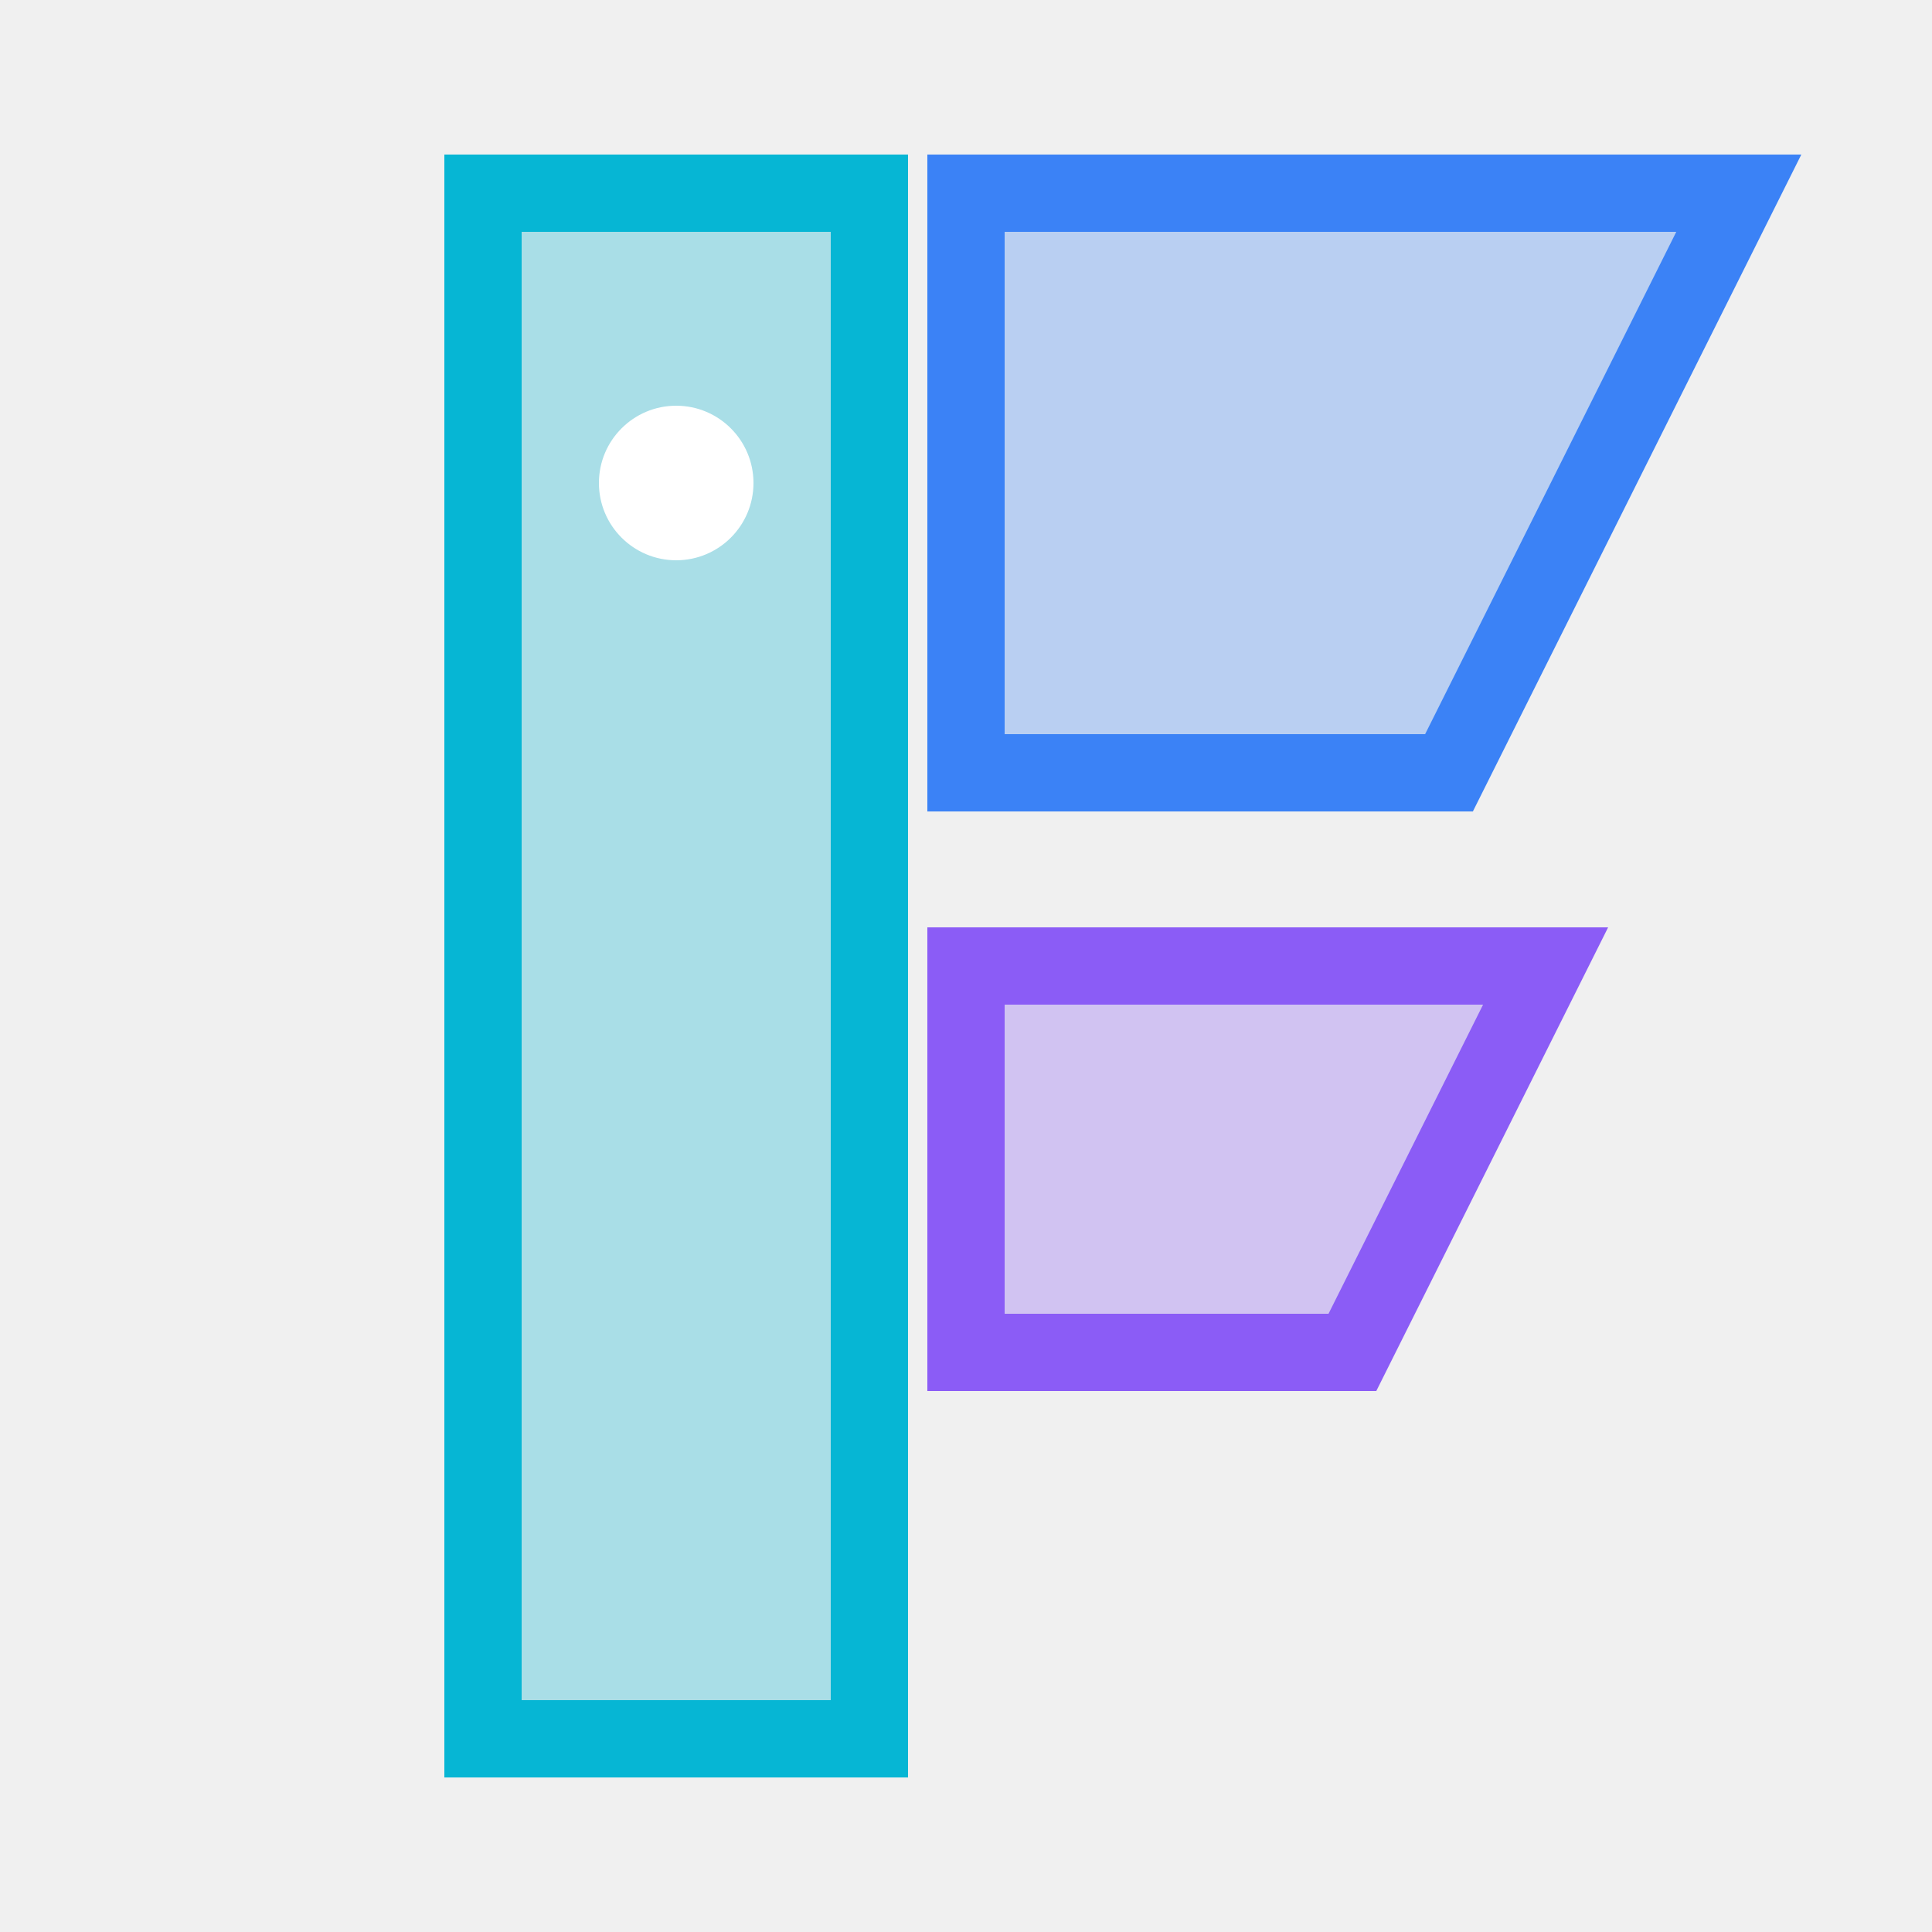
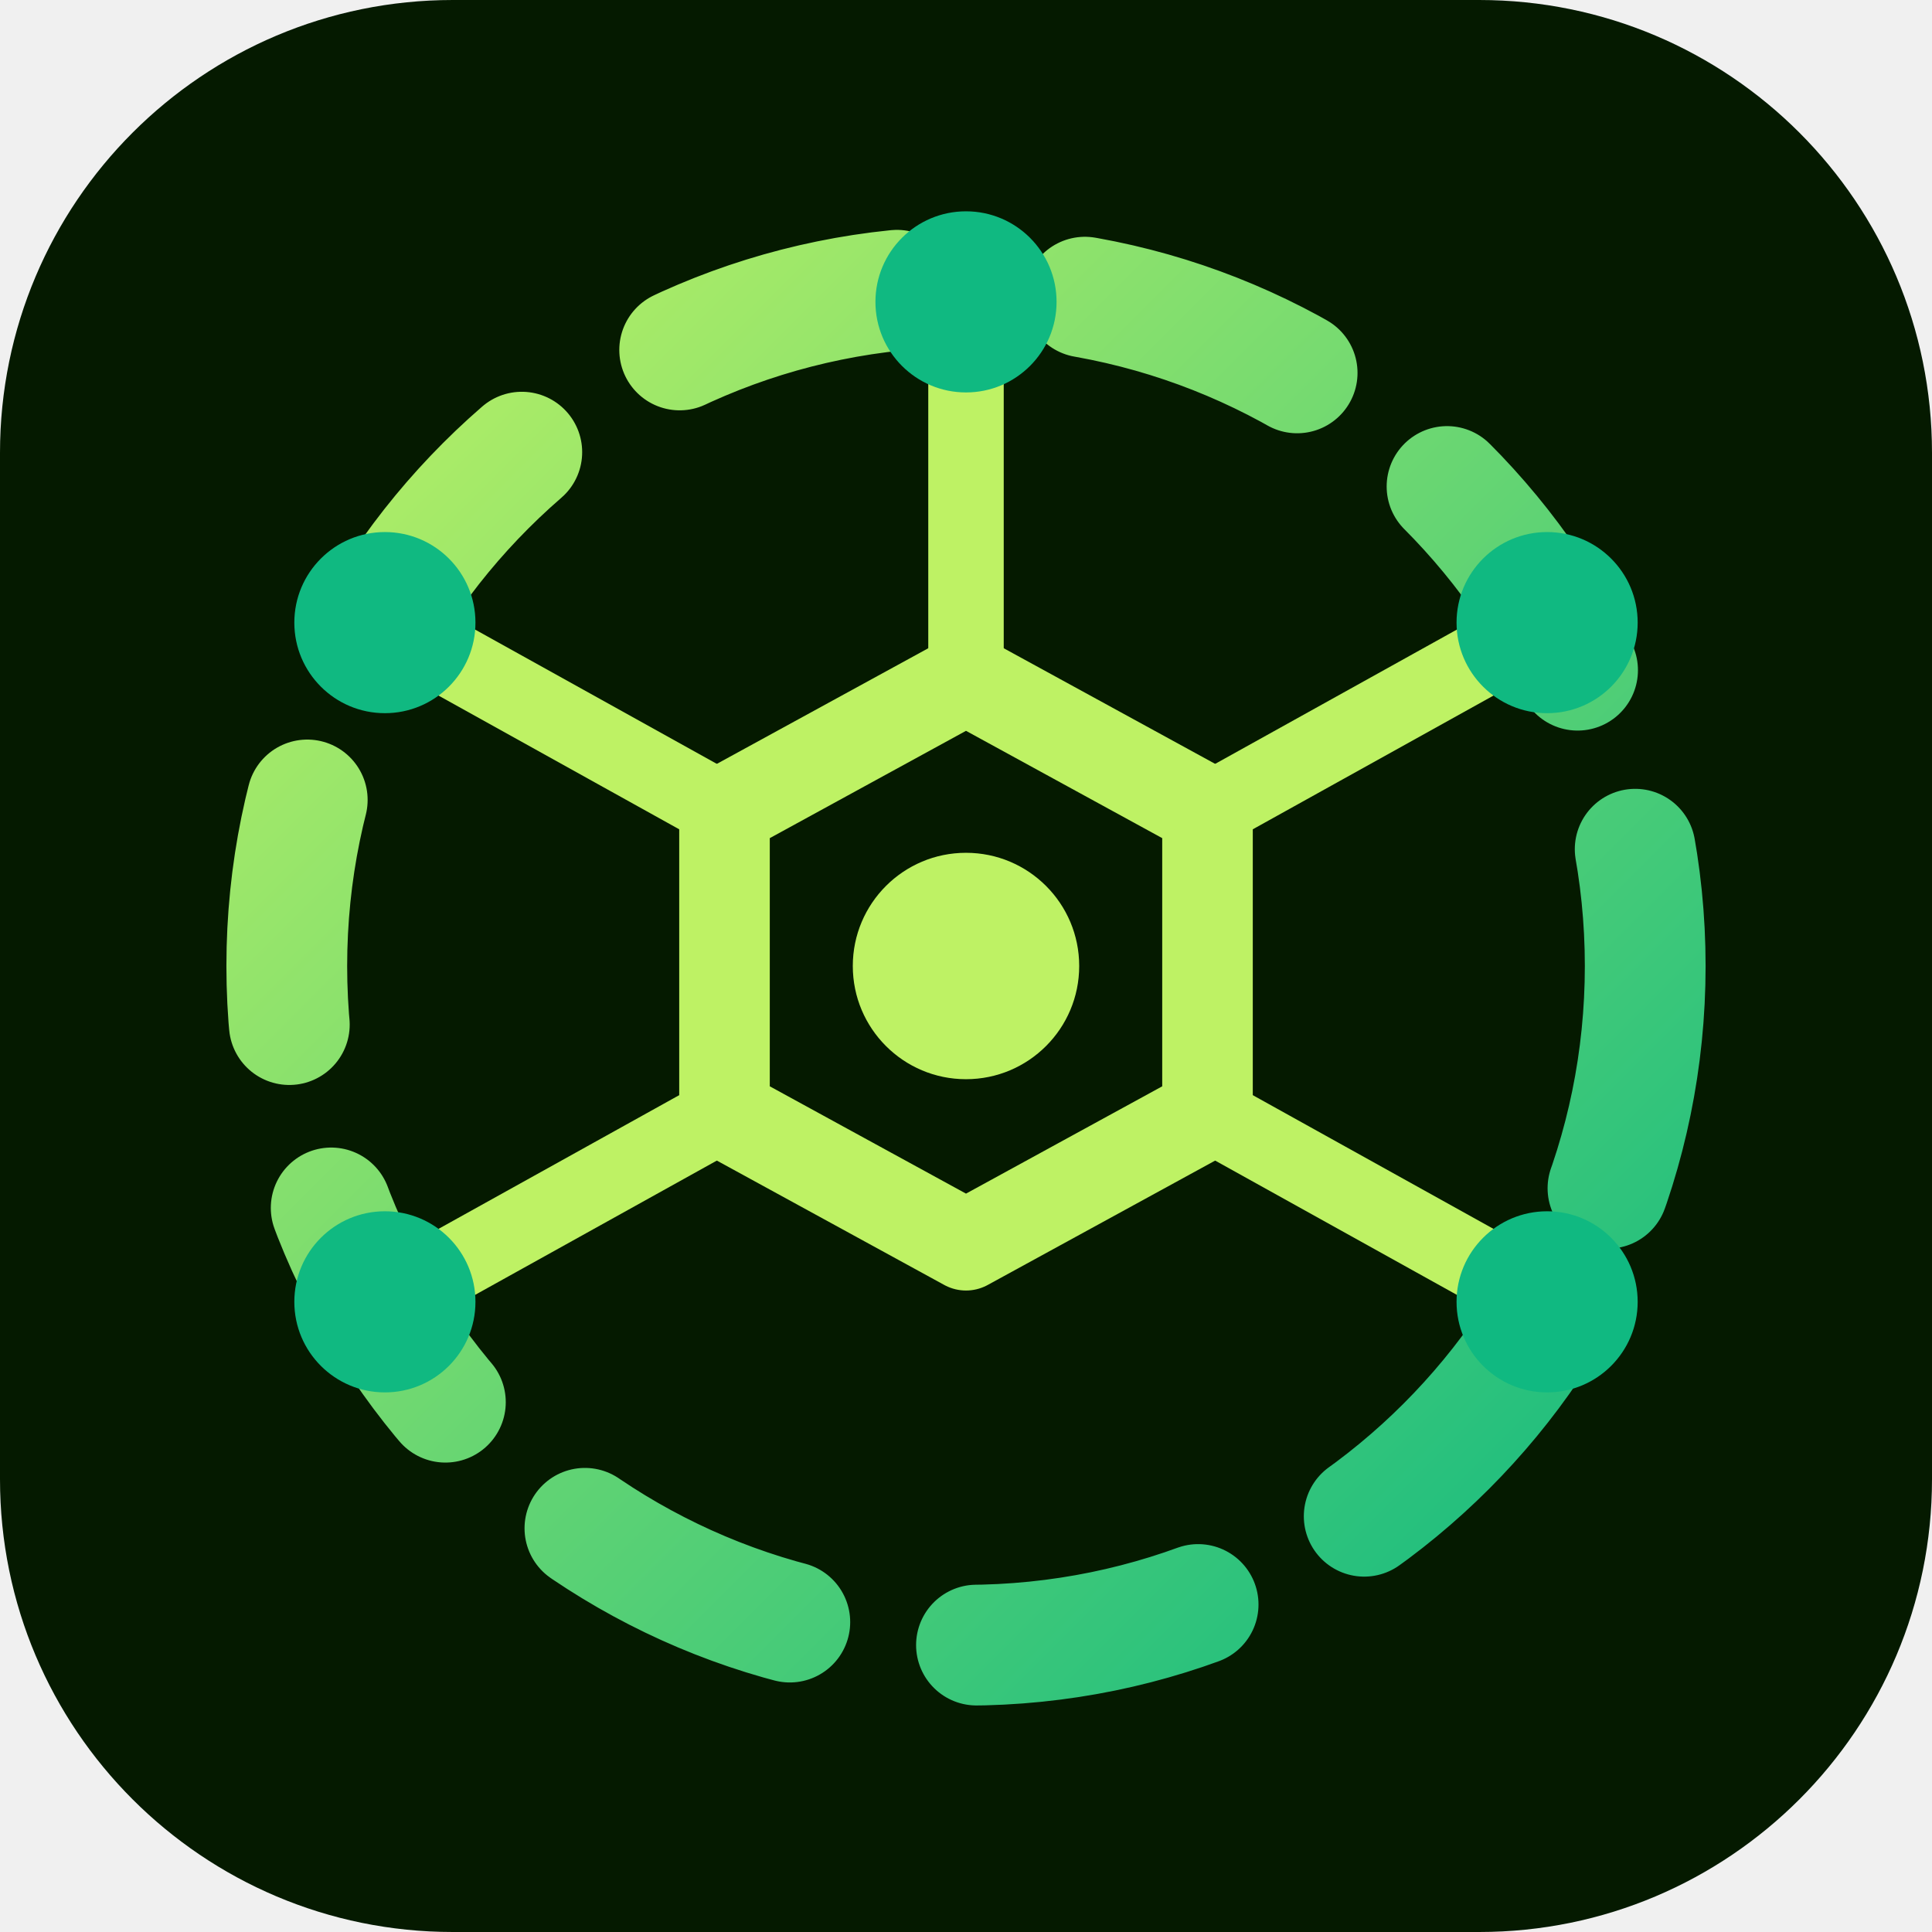
- <svg xmlns="http://www.w3.org/2000/svg" viewBox="0 0 100 100" fill="none">
-   <path d="M 25 10 L 45 10 L 45 90 L 25 90 Z" stroke="#06b6d4" stroke-width="4" fill="rgba(6,182,212, 0.3)" />
-   <path d="M 50 10 L 90 10 L 75 40 L 50 40 Z" stroke="#3b82f6" stroke-width="4" fill="rgba(59,130,246, 0.3)" />
-   <path d="M 50 50 L 80 50 L 70 70 L 50 70 Z" stroke="#8b5cf6" stroke-width="4" fill="rgba(139,92,246, 0.3)" />
-   <circle cx="35" cy="25" r="4" fill="white" />
+ <svg xmlns="http://www.w3.org/2000/svg" viewBox="0 0 512 512">
+   <defs>
+     <linearGradient id="limeGradient" x1="0%" y1="0%" x2="100%" y2="100%">
+       <stop offset="0%" style="stop-color:#bef264;stop-opacity:1" />
+       <stop offset="100%" style="stop-color:#10b981;stop-opacity:1" />
+     </linearGradient>
+   </defs>
+   <rect width="512" height="512" rx="120" fill="#051a00" />
+   <circle cx="256" cy="256" r="180" fill="none" stroke="url(#limeGradient)" stroke-width="32" stroke-dasharray="60 50" stroke-linecap="round" />
+   <path d="M256 180 L320 215 L320 295 L256 330 L192 295 L192 215 Z" fill="none" stroke="#bef264" stroke-width="24" stroke-linejoin="round" />
+   <circle cx="256" cy="256" r="30" fill="#bef264" />
+   <line x1="256" y1="80" x2="256" y2="180" stroke="#bef264" stroke-width="20" stroke-linecap="round" />
+   <circle cx="256" cy="80" r="24" fill="#10b981" />
+   <line x1="410" y1="165" x2="320" y2="215" stroke="#bef264" stroke-width="20" stroke-linecap="round" />
+   <circle cx="410" cy="165" r="24" fill="#10b981" />
+   <line x1="410" y1="345" x2="320" y2="295" stroke="#bef264" stroke-width="20" stroke-linecap="round" />
+   <circle cx="410" cy="345" r="24" fill="#10b981" />
+   <line x1="102" y1="345" x2="192" y2="295" stroke="#bef264" stroke-width="20" stroke-linecap="round" />
+   <circle cx="102" cy="345" r="24" fill="#10b981" />
+   <line x1="102" y1="165" x2="192" y2="215" stroke="#bef264" stroke-width="20" stroke-linecap="round" />
+   <circle cx="102" cy="165" r="24" fill="#10b981" />
</svg>
